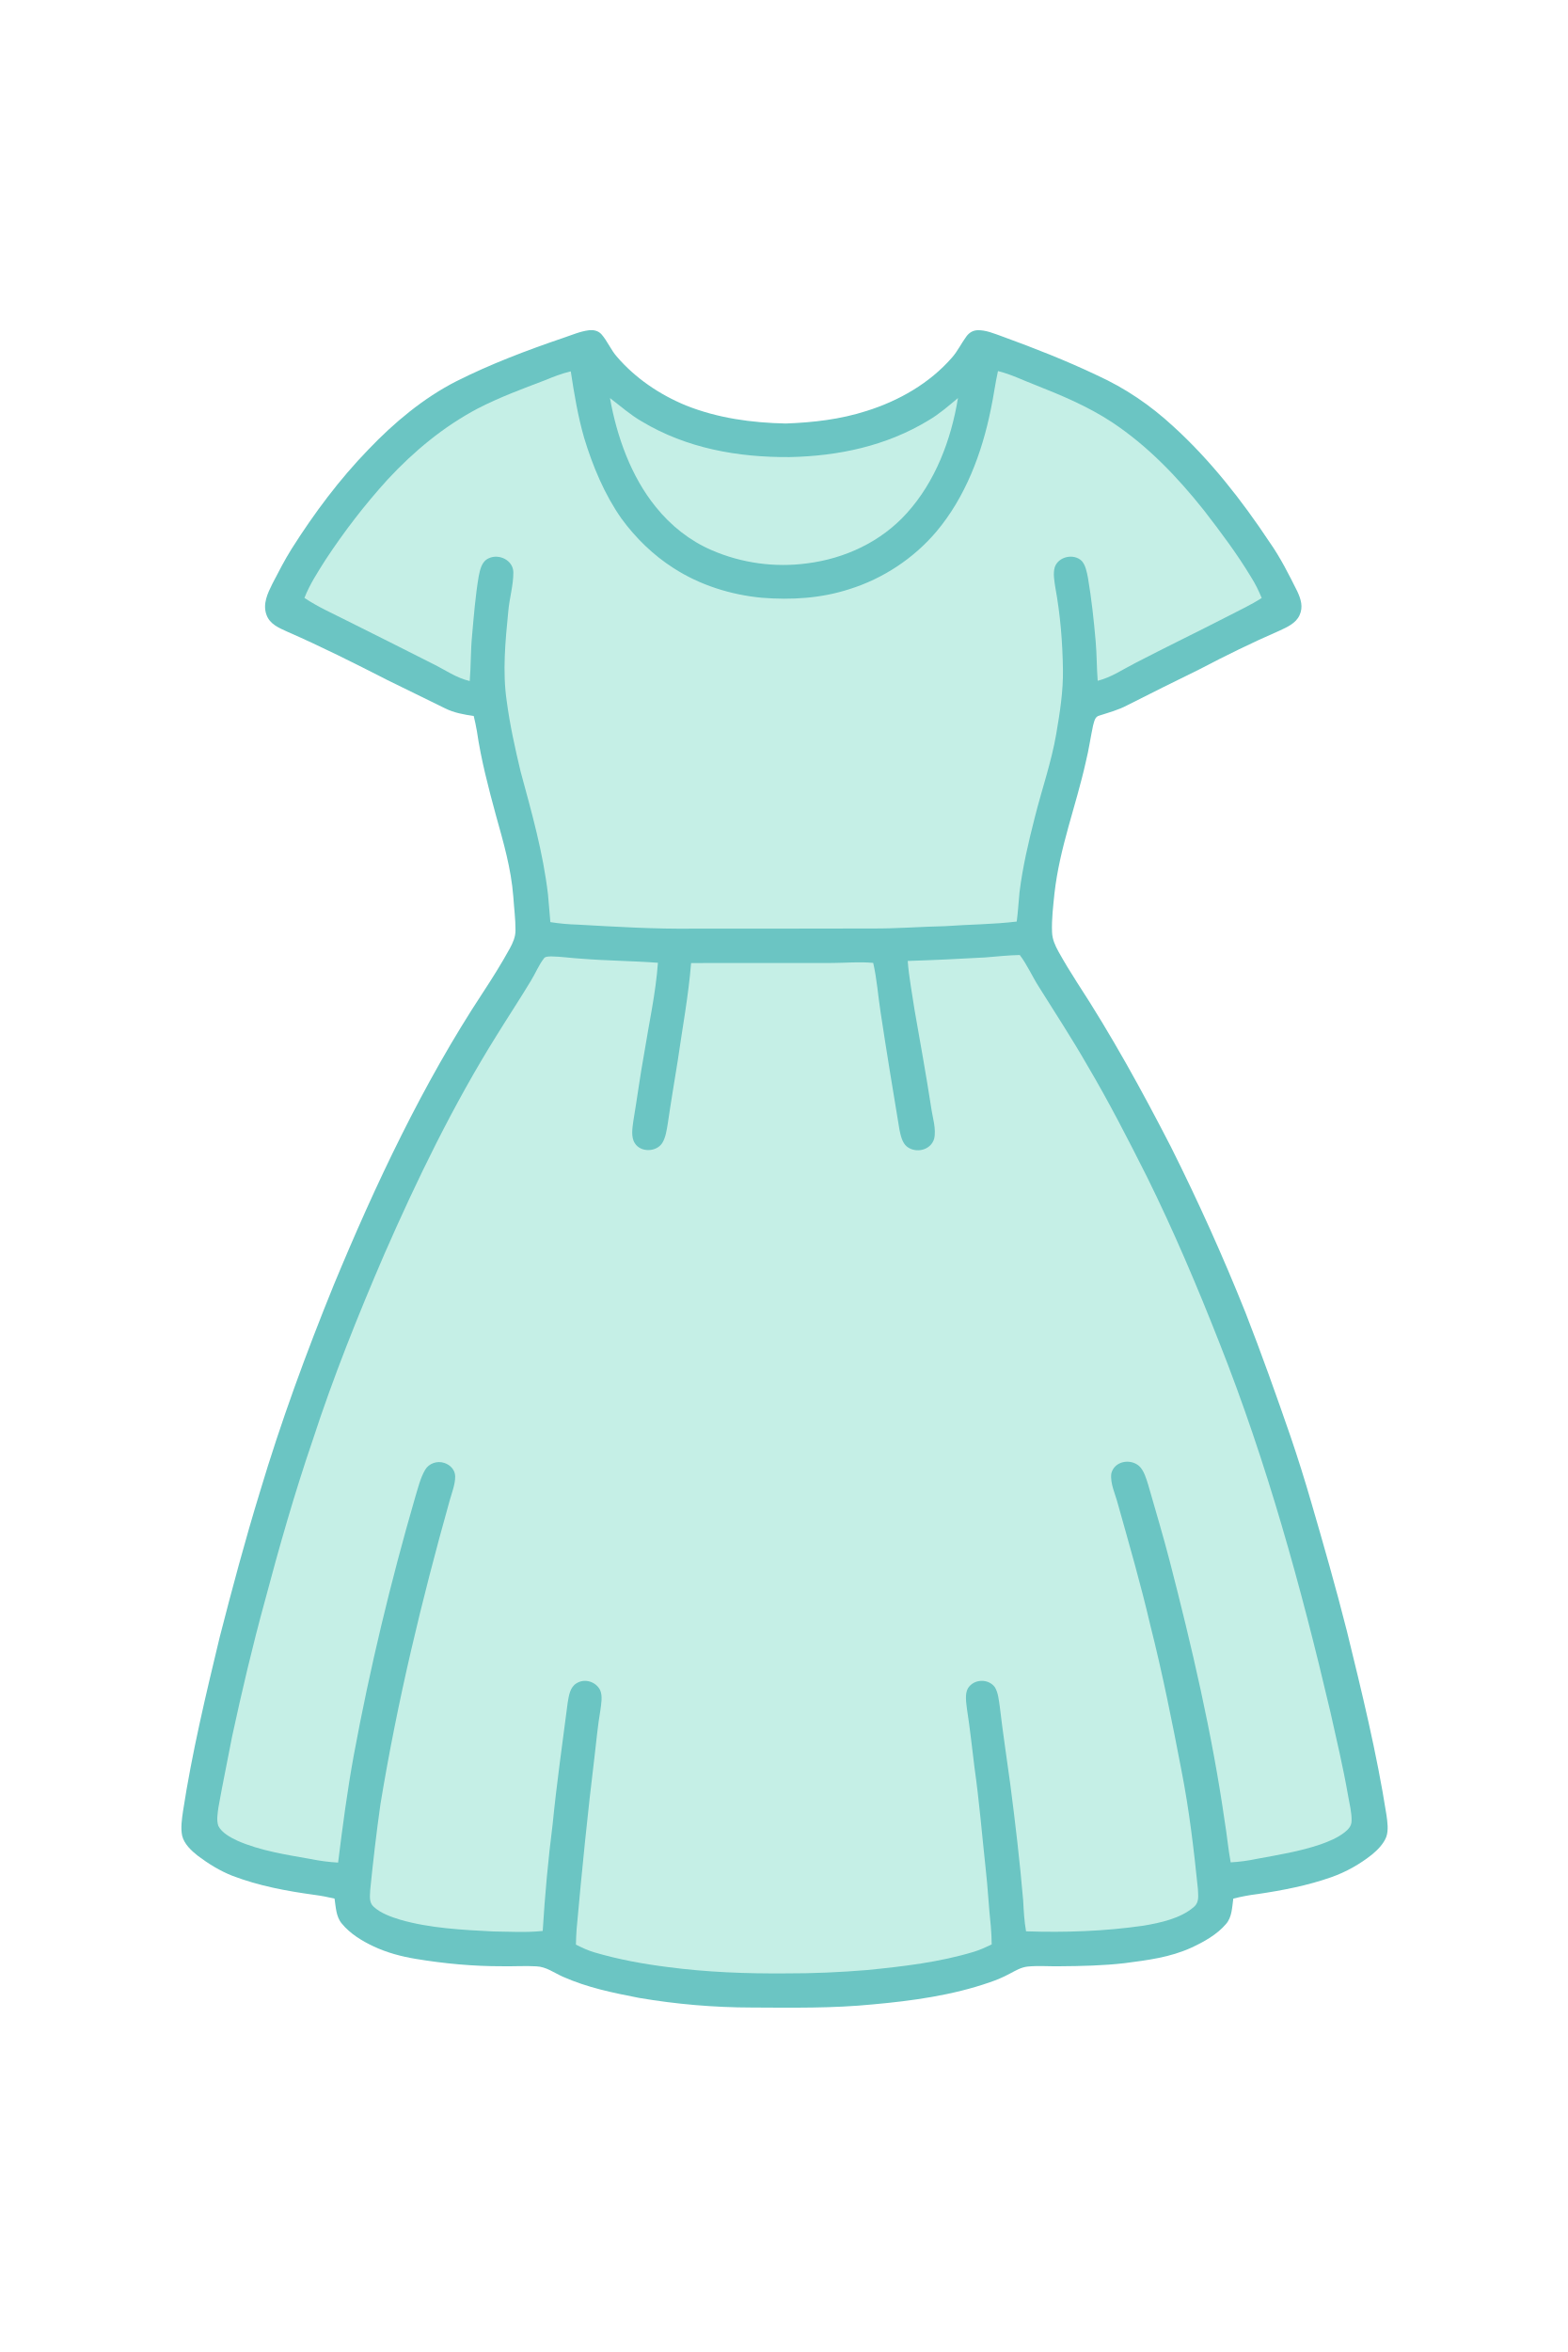
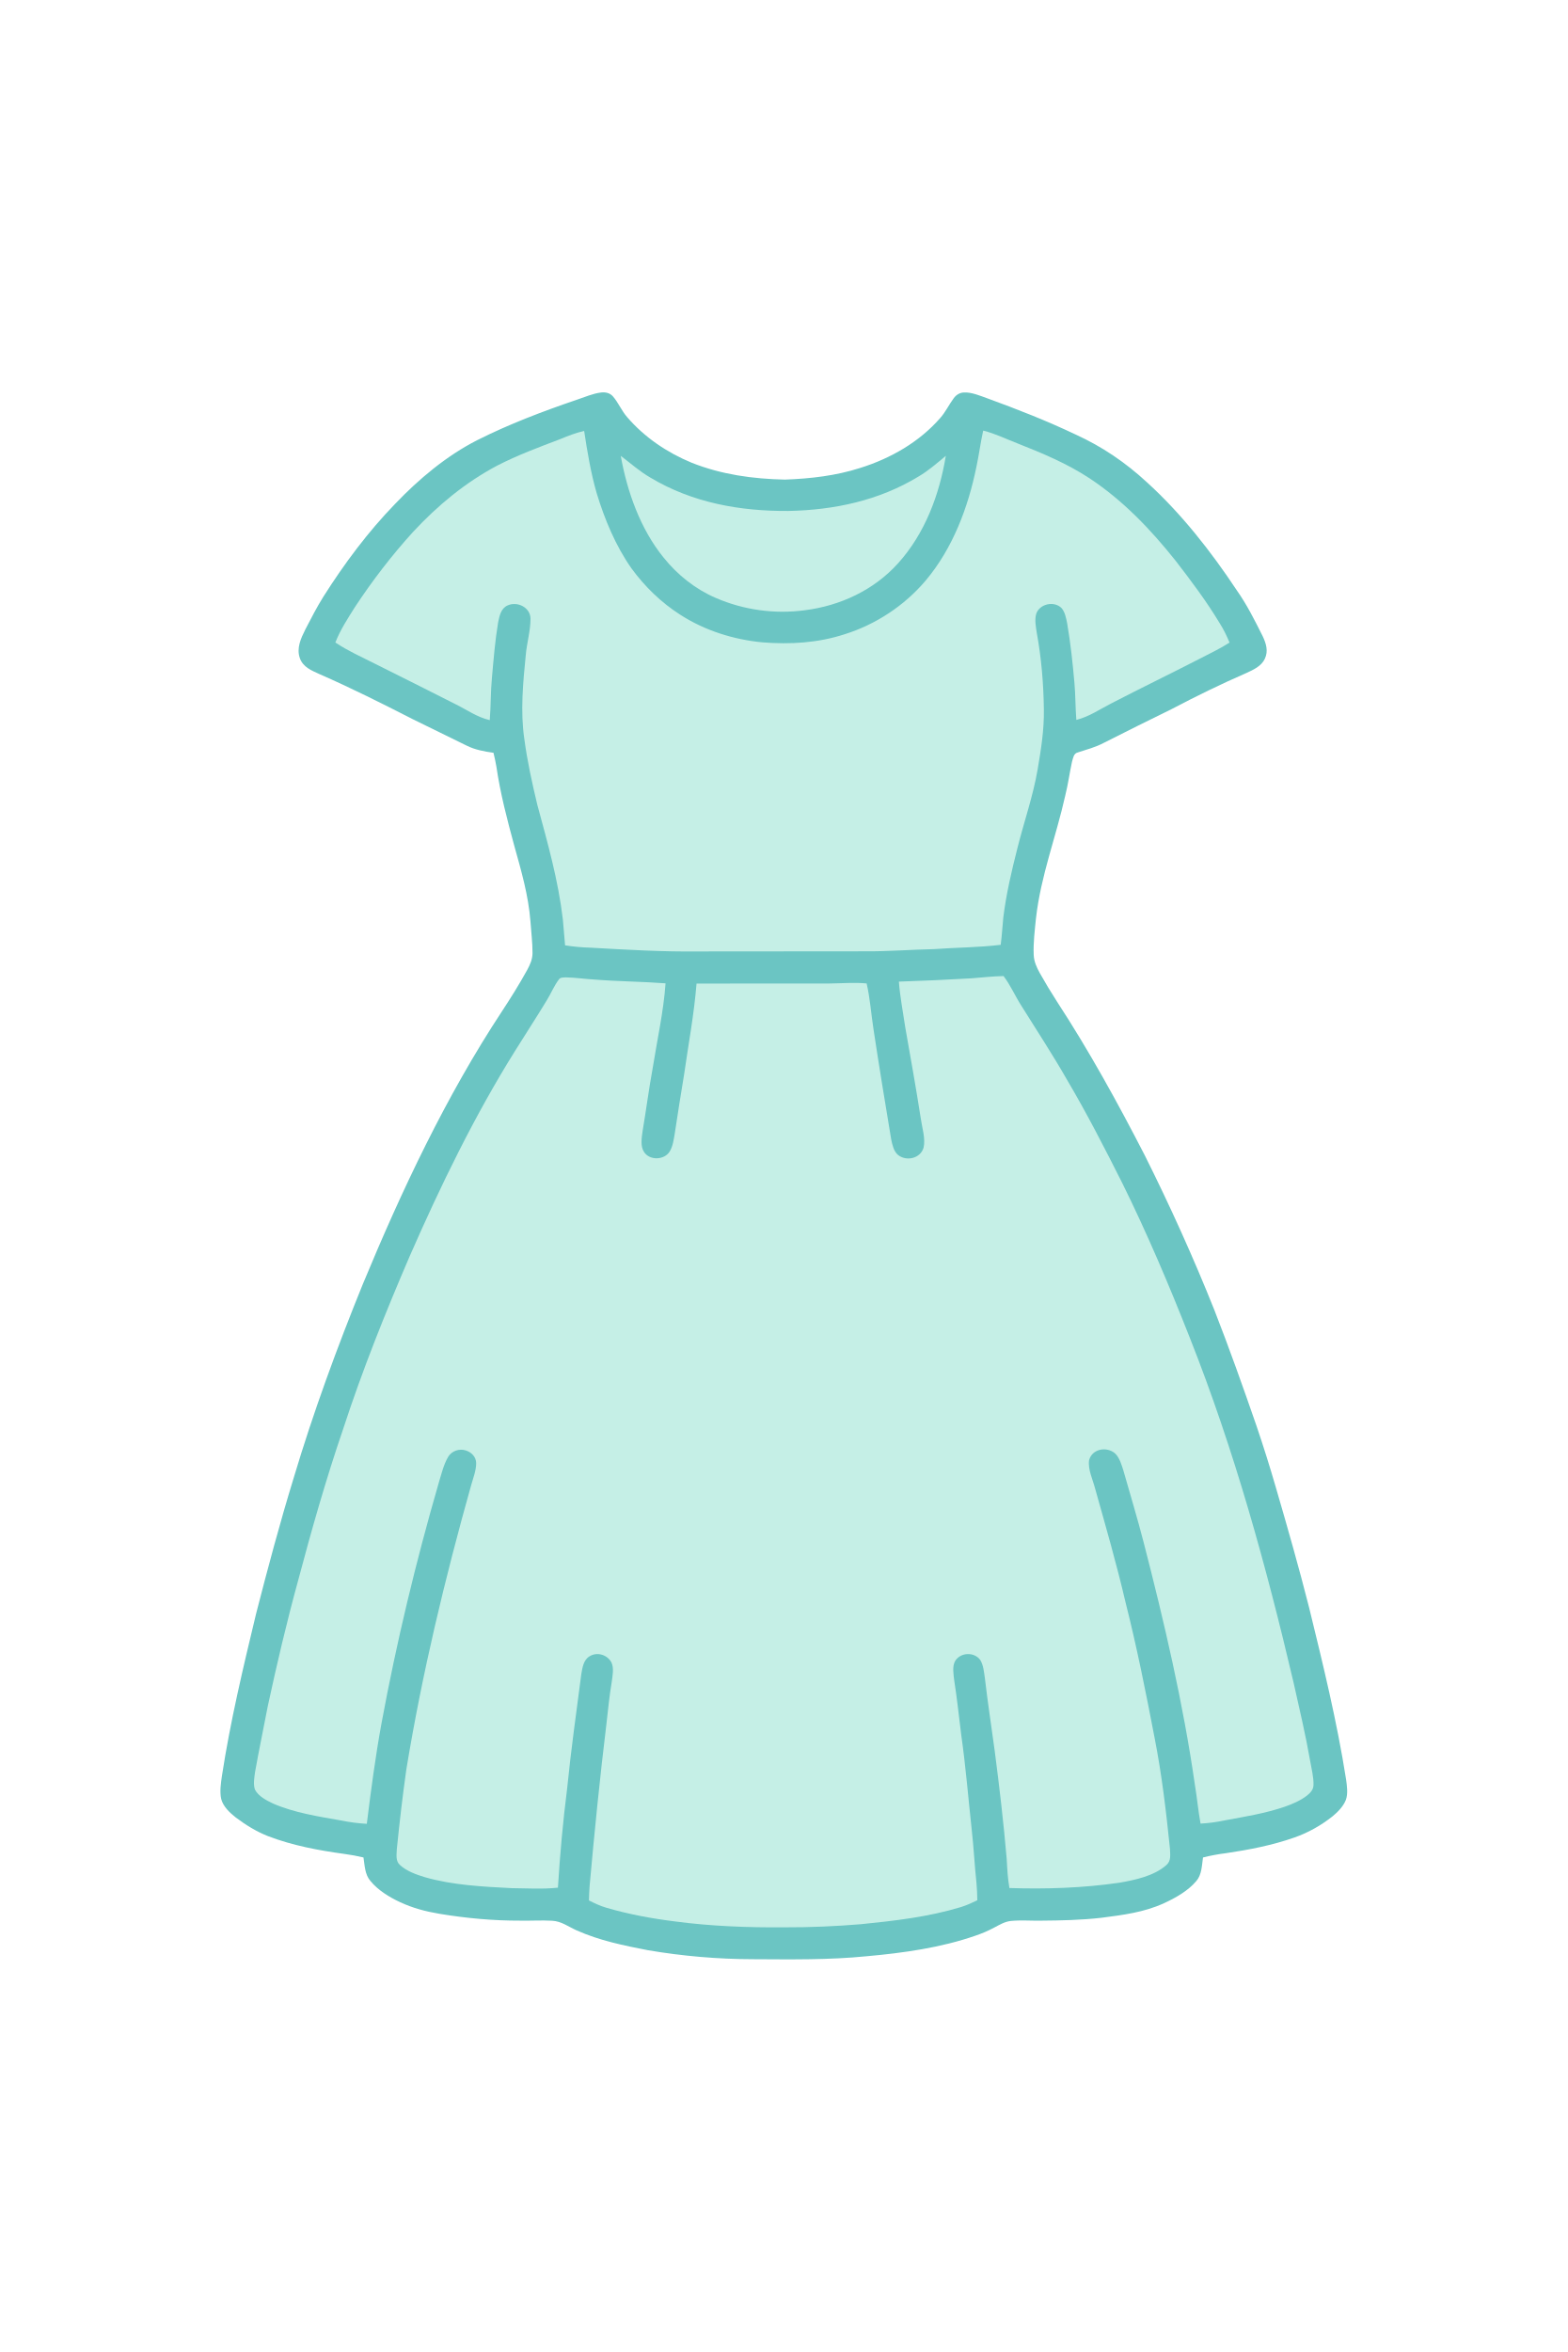
- <svg xmlns="http://www.w3.org/2000/svg" version="1.1" viewBox="0 0 836 1254" width="836.0pt" height="1254.0pt">
+ <svg xmlns="http://www.w3.org/2000/svg" version="1.1" viewBox="-29.11 175.8 894.99 894.99" width="836.0pt" height="1254.0pt">
  <path d="M 314.08 176.08 C 316.58 175.80 319.02 176.32 320.76 178.24 C 323.91 181.85 325.71 186.45 328.89 190.09 C 338.79 201.65 351.79 210.41 365.81 216.19 C 382.90 222.97 400.71 225.40 419.00 225.80 C 433.68 225.26 448.10 223.61 462.13 219.10 C 479.38 213.68 495.70 204.37 507.66 190.65 C 510.74 187.17 512.65 183.01 515.38 179.33 C 516.79 177.43 518.72 176.20 521.12 176.07 C 525.57 175.83 530.40 177.94 534.56 179.41 C 551.63 185.64 568.52 192.24 584.94 200.06 C 600.09 206.95 613.45 216.03 625.66 227.32 C 645.35 245.21 662.32 266.90 676.99 289.02 C 682.82 297.29 687.27 306.23 691.79 315.25 C 693.72 319.39 695.05 323.60 693.01 328.01 C 691.02 332.37 686.33 334.39 682.24 336.29 C 667.81 342.56 653.70 349.48 639.77 356.79 C 626.83 363.14 613.91 369.53 601.06 376.06 C 596.35 378.56 591.32 379.88 586.29 381.51 C 583.77 382.07 583.53 384.80 582.89 386.87 C 581.52 393.25 580.65 399.71 579.07 406.04 C 573.73 429.99 565.11 451.70 562.32 476.26 C 561.63 483.14 560.74 490.15 561.03 497.06 C 561.18 500.88 562.69 504.17 564.51 507.46 C 567.60 512.97 570.87 518.39 574.29 523.70 C 592.73 551.93 609.04 581.59 624.46 611.55 C 638.90 640.41 652.20 669.86 664.18 699.83 C 672.70 721.63 680.54 743.71 688.19 765.82 C 692.13 777.40 695.79 789.06 699.20 800.81 C 705.87 823.69 712.43 846.62 718.28 869.72 C 726.21 902.11 734.19 934.73 739.36 967.68 C 739.87 971.35 740.53 975.79 739.27 979.35 C 737.85 983.04 734.72 986.24 731.72 988.72 C 725.17 993.93 717.76 998.12 709.85 1000.88 C 697.37 1005.29 683.91 1007.89 670.83 1009.82 C 666.36 1010.36 662.04 1011.17 657.68 1012.27 C 657.02 1016.84 657.02 1022.15 653.81 1025.78 C 649.08 1031.39 641.97 1035.36 635.39 1038.39 C 623.91 1043.63 612.08 1045.07 599.70 1046.69 C 588.21 1048.01 576.56 1048.25 565.00 1048.34 C 559.36 1048.44 553.63 1047.95 548.02 1048.50 C 544.40 1048.90 541.55 1050.70 538.38 1052.34 C 535.01 1054.16 531.48 1055.65 527.85 1056.88 C 508.08 1063.78 486.43 1066.80 465.64 1068.65 C 444.28 1070.79 422.46 1070.45 401.00 1070.34 C 380.81 1070.31 360.66 1068.59 340.76 1065.20 C 326.68 1062.46 313.30 1059.74 300.10 1053.89 C 295.34 1051.77 291.37 1048.63 286.05 1048.38 C 280.05 1048.04 274.01 1048.45 268.00 1048.33 C 252.46 1048.38 236.97 1046.94 221.66 1044.40 C 213.92 1043.11 206.37 1041.09 199.25 1037.76 C 193.10 1034.88 186.66 1030.96 182.33 1025.64 C 179.16 1021.95 179.11 1016.83 178.40 1012.26 C 174.85 1011.44 171.28 1010.74 167.66 1010.27 C 152.65 1008.21 138.12 1005.51 123.91 1000.10 C 117.32 997.51 111.17 993.71 105.53 989.47 C 102.11 986.79 98.23 983.18 97.16 978.82 C 96.25 974.62 97.00 969.86 97.60 965.64 C 102.38 934.52 109.74 903.71 117.10 873.11 C 123.77 847.15 130.70 821.21 138.56 795.60 C 149.76 758.12 163.29 721.27 178.01 685.05 C 200.12 631.68 225.56 577.70 257.39 529.40 C 262.47 521.66 267.34 513.89 271.82 505.77 C 273.49 502.68 274.89 499.64 274.90 496.05 C 274.93 490.05 274.12 484.04 273.73 478.05 C 272.55 462.92 268.48 449.13 264.44 434.61 C 260.43 419.86 256.50 404.87 254.30 389.73 C 253.86 387.04 253.24 384.39 252.62 381.74 C 247.34 380.97 242.21 380.07 237.38 377.68 C 227.06 372.67 216.80 367.53 206.47 362.53 C 188.94 353.56 171.29 344.70 153.23 336.81 C 148.75 334.76 143.95 332.86 142.12 327.85 C 140.00 322.03 142.68 316.42 145.24 311.26 C 148.51 304.96 151.78 298.58 155.55 292.56 C 167.58 273.59 180.91 255.70 196.56 239.55 C 210.07 225.42 225.82 212.20 243.31 203.30 C 261.54 194.11 280.90 186.79 300.21 180.21 C 304.71 178.72 309.37 176.64 314.08 176.08 Z" fill="#6bc5c3" />
  <path d="M 304.38 198.00 C 306.17 209.85 308.19 221.95 311.51 233.48 C 316.08 248.52 322.36 263.65 331.45 276.55 C 338.97 286.83 348.38 296.01 359.14 302.86 C 373.12 311.93 389.69 317.14 406.22 318.70 C 422.09 319.96 437.85 319.03 453.07 314.08 C 470.94 308.48 487.28 297.70 499.38 283.39 C 514.83 265.02 523.63 241.65 528.35 218.36 C 529.83 211.55 530.67 204.64 532.19 197.84 C 539.08 199.52 545.26 202.64 551.84 205.16 C 566.13 210.81 580.03 216.60 592.93 225.07 C 612.04 237.73 627.76 254.19 641.98 272.03 C 650.84 283.49 659.76 295.37 667.22 307.79 C 669.45 311.29 671.25 315.00 672.83 318.83 C 667.22 322.46 661.20 325.21 655.30 328.30 C 638.76 336.81 621.98 344.91 605.47 353.47 C 598.72 356.89 592.82 361.08 585.37 362.97 C 584.81 355.97 584.91 348.96 584.29 341.97 C 583.30 330.58 582.07 319.18 580.15 307.91 C 579.56 305.03 578.92 301.37 576.90 299.11 C 572.66 294.90 564.38 296.69 562.46 302.44 C 561.49 305.78 562.26 309.80 562.77 313.18 C 565.42 327.62 566.64 342.33 566.83 357.00 C 567.02 368.62 565.21 379.85 563.27 391.26 C 560.69 406.34 555.54 420.99 551.82 435.82 C 548.48 448.93 545.33 462.27 543.68 475.71 C 543.15 480.92 542.89 486.14 542.19 491.34 C 529.55 492.87 516.74 492.87 504.04 493.80 C 491.01 494.06 478.03 495.14 465.00 495.04 C 433.33 495.12 401.67 495.12 370.00 495.12 C 349.25 495.38 328.67 494.14 307.96 492.97 C 303.07 492.84 298.31 492.39 293.49 491.64 C 293.02 486.73 292.72 481.81 292.23 476.90 C 289.57 454.31 283.53 433.18 277.63 411.38 C 274.66 398.96 271.89 386.41 270.21 373.73 C 267.91 358.23 269.49 341.62 271.04 326.06 C 271.62 319.07 273.79 312.10 273.75 305.11 C 273.66 298.71 266.14 295.08 260.66 297.64 C 256.81 299.34 256.03 303.65 255.26 307.35 C 253.51 317.79 252.67 328.45 251.73 339.00 C 250.95 347.02 251.17 355.07 250.49 363.10 C 243.18 361.38 237.60 357.27 230.98 354.01 C 215.72 346.23 200.37 338.63 185.06 330.95 C 177.20 326.96 169.60 323.65 162.34 318.78 C 165.22 311.47 169.37 305.16 173.54 298.54 C 183.48 283.44 194.53 269.06 206.69 255.68 C 220.69 240.59 236.54 227.44 254.78 217.79 C 266.46 211.79 278.56 207.31 290.71 202.70 C 295.17 200.83 299.66 199.12 304.38 198.00 Z" fill="#c5efe6" />
  <path d="M 325.28 212.24 C 330.91 216.51 336.12 221.18 342.29 224.72 C 366.19 239.05 393.47 243.89 421.04 243.70 C 447.13 243.17 472.61 237.79 495.11 224.14 C 500.86 220.77 505.78 216.47 510.86 212.22 C 507.21 234.46 498.87 256.67 483.59 273.58 C 469.82 288.88 450.56 297.84 430.28 300.38 C 413.18 302.67 395.46 300.24 379.62 293.38 C 367.87 288.35 357.70 280.23 349.72 270.29 C 336.49 254.02 328.92 232.69 325.28 212.24 Z" fill="#c5efe6" />
  <path d="M 543.81 509.17 C 547.83 514.46 550.38 520.49 553.94 526.05 C 562.68 540.03 571.70 553.79 579.90 568.11 C 591.32 587.44 601.53 607.35 611.62 627.39 C 625.86 656.19 638.45 685.89 650.21 715.78 C 675.55 779.75 693.73 845.70 709.42 912.59 C 712.74 927.46 716.25 942.19 718.86 957.19 C 719.63 961.67 720.89 966.37 720.76 970.93 C 720.69 973.64 718.98 975.38 717.00 976.97 C 713.30 979.84 708.70 981.78 704.31 983.32 C 693.06 987.16 681.66 988.95 670.09 991.10 C 665.49 992.07 660.98 992.68 656.28 992.94 C 654.93 985.64 654.31 978.24 653.07 970.92 C 646.40 924.39 635.50 877.74 623.75 832.24 C 620.23 818.65 616.18 805.21 612.32 791.71 C 611.26 788.35 610.08 784.04 607.42 781.58 C 602.62 777.50 594.25 779.04 592.63 785.60 C 591.90 790.85 594.84 796.78 596.13 801.84 C 602.17 823.38 608.37 844.77 613.44 866.56 C 619.91 892.14 625.08 918.05 630.04 943.95 C 634.17 964.92 636.63 985.93 638.81 1007.17 C 638.91 1010.64 639.66 1014.17 636.68 1016.69 C 629.68 1022.85 618.73 1025.19 609.77 1026.70 C 589.09 1029.69 568.02 1030.41 547.16 1029.71 C 546.19 1024.23 545.92 1018.71 545.62 1013.17 C 543.85 992.47 541.43 971.83 538.74 951.23 C 536.88 937.44 534.76 923.70 533.15 909.88 C 532.65 906.50 532.33 902.41 530.48 899.47 C 526.94 894.81 519.27 895.13 516.17 900.14 C 514.41 903.23 515.28 907.86 515.66 911.23 C 517.29 921.56 518.35 931.95 519.66 942.32 C 522.22 960.26 523.68 978.37 525.64 996.39 C 526.80 1006.53 527.26 1016.73 528.36 1026.87 C 528.68 1030.14 528.77 1033.42 528.84 1036.70 C 525.80 1038.15 522.77 1039.56 519.54 1040.56 C 501.02 1046.20 481.59 1048.44 462.38 1050.36 C 447.95 1051.55 433.48 1052.19 419.00 1052.14 C 398.12 1052.31 376.94 1051.53 356.22 1048.78 C 343.04 1047.13 329.81 1044.71 317.06 1040.96 C 313.58 1039.95 310.35 1038.42 307.12 1036.80 C 307.20 1034.06 307.27 1031.31 307.49 1028.57 C 310.27 997.70 313.34 966.84 317.10 936.06 C 318.04 928.04 318.77 920.02 320.13 912.05 C 320.57 908.66 321.48 904.22 319.99 901.02 C 317.70 896.57 311.77 894.73 307.47 897.45 C 303.90 899.58 303.38 904.07 302.73 907.79 C 299.93 929.42 296.85 951.01 294.69 972.72 C 292.29 991.61 290.58 1010.51 289.41 1029.51 C 280.68 1030.45 271.74 1029.87 262.96 1029.78 C 246.69 1028.95 229.18 1028.07 213.49 1023.54 C 208.65 1022.06 203.12 1020.14 199.33 1016.67 C 196.63 1014.38 197.32 1010.73 197.43 1007.59 C 198.96 992.34 200.72 977.11 202.88 961.93 C 211.91 907.05 224.84 853.32 239.86 799.81 C 241.00 795.78 242.76 791.36 242.74 787.15 C 242.67 783.66 240.13 781.02 236.93 779.98 C 233.16 778.72 228.74 780.17 226.71 783.66 C 224.11 788.09 222.89 793.50 221.38 798.38 C 208.28 843.58 197.26 889.42 188.69 935.70 C 185.20 954.73 182.68 973.87 180.30 993.06 C 175.38 992.80 170.61 992.16 165.78 991.18 C 152.86 988.91 138.67 986.74 126.59 981.40 C 122.96 979.70 118.33 977.24 116.45 973.54 C 115.35 970.51 116.08 966.66 116.50 963.52 C 118.73 950.90 121.40 938.37 123.79 925.77 C 128.98 901.75 134.61 877.79 141.11 854.09 C 148.81 825.11 157.05 796.16 166.77 767.78 C 177.71 734.20 190.91 701.30 204.87 668.87 C 222.38 628.90 241.77 588.95 264.92 551.92 C 270.90 542.25 277.17 532.77 283.04 523.03 C 285.47 519.11 287.24 514.64 290.05 510.99 C 290.76 509.87 292.78 510.00 293.95 509.92 C 299.32 510.01 304.66 510.84 310.02 511.14 C 323.61 512.25 337.26 512.29 350.85 513.32 C 349.71 529.47 346.07 545.60 343.53 561.59 C 341.32 573.63 339.76 585.76 337.72 597.83 C 337.24 601.43 336.40 606.26 338.52 609.49 C 341.65 614.59 350.18 614.29 353.24 609.28 C 355.03 606.33 355.54 602.39 356.11 599.03 C 357.74 587.81 359.64 576.63 361.43 565.43 C 363.90 548.10 367.15 530.94 368.54 513.46 C 393.69 513.34 418.85 513.51 444.00 513.42 C 451.25 513.36 458.41 512.71 465.65 513.38 C 467.64 522.01 468.20 530.69 469.56 539.46 C 472.73 560.43 476.17 581.35 479.65 602.27 C 480.29 605.34 481.07 609.25 483.63 611.33 C 488.45 615.11 496.42 613.26 498.16 607.10 C 499.37 601.88 497.27 595.71 496.56 590.47 C 493.86 573.04 490.73 555.69 487.68 538.32 C 486.42 529.68 484.71 521.04 484.06 512.34 C 497.86 511.91 511.63 511.25 525.41 510.47 C 531.55 509.98 537.65 509.30 543.81 509.17 Z" fill="#c5efe6" />
</svg>
